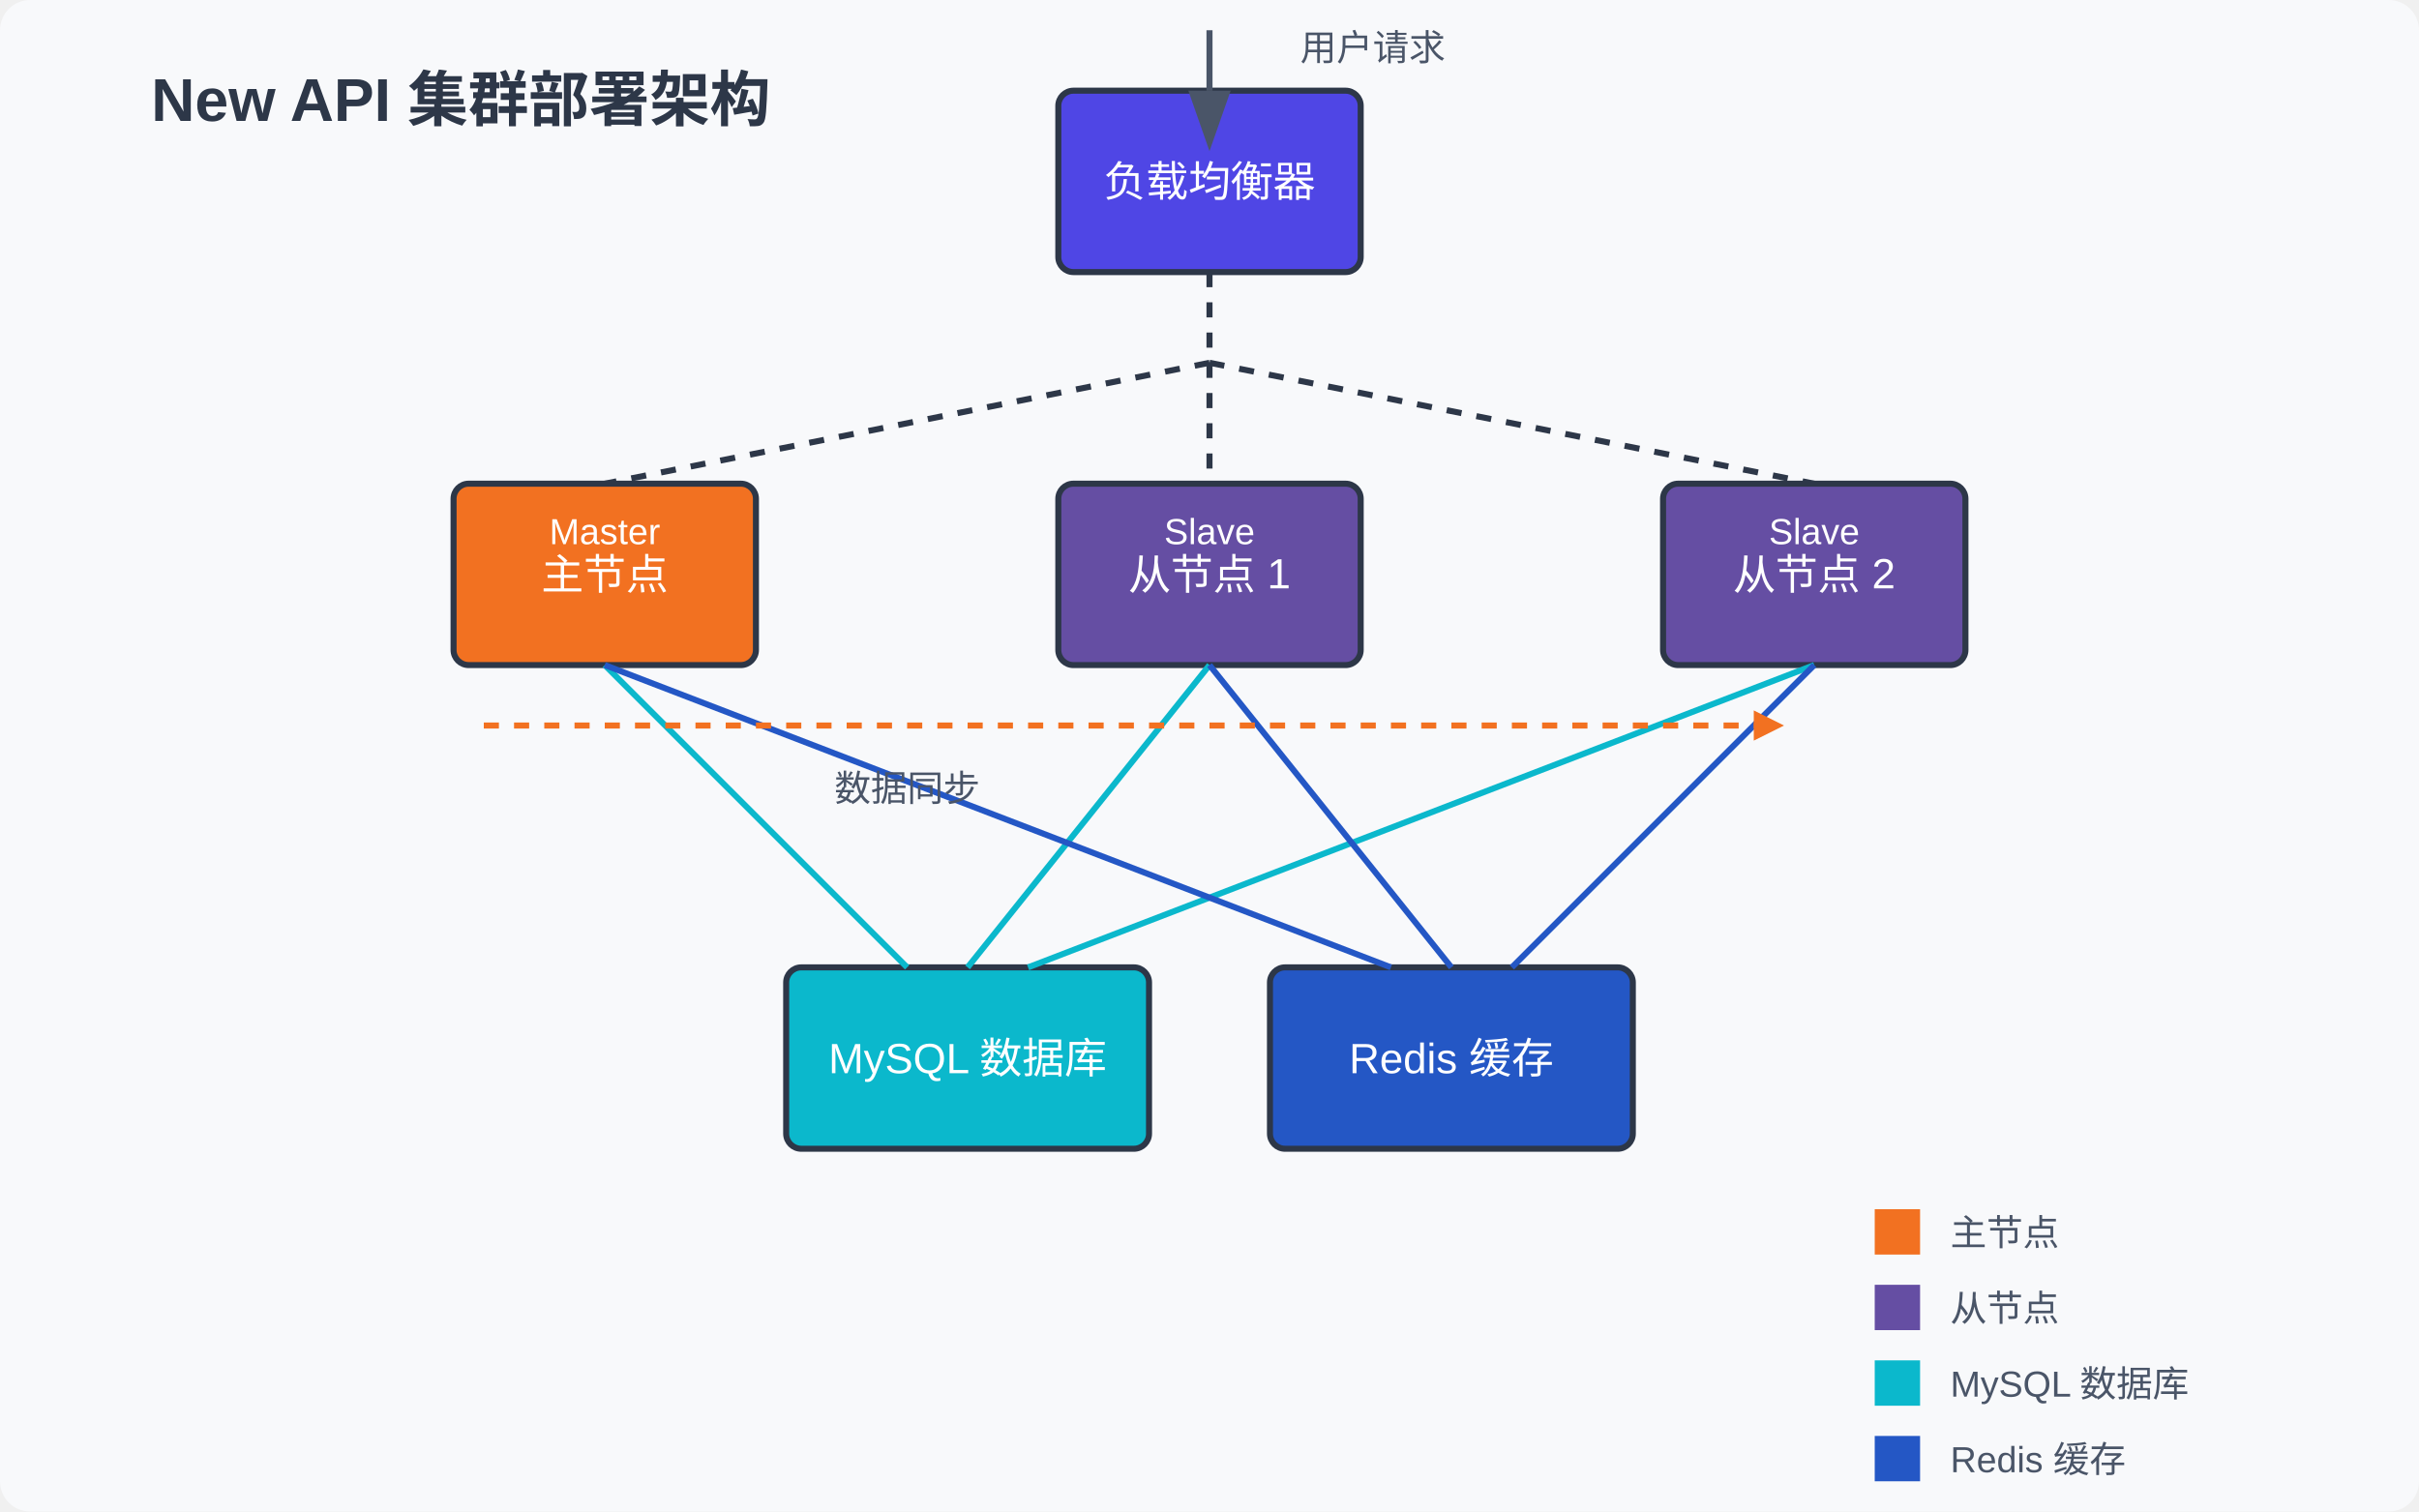
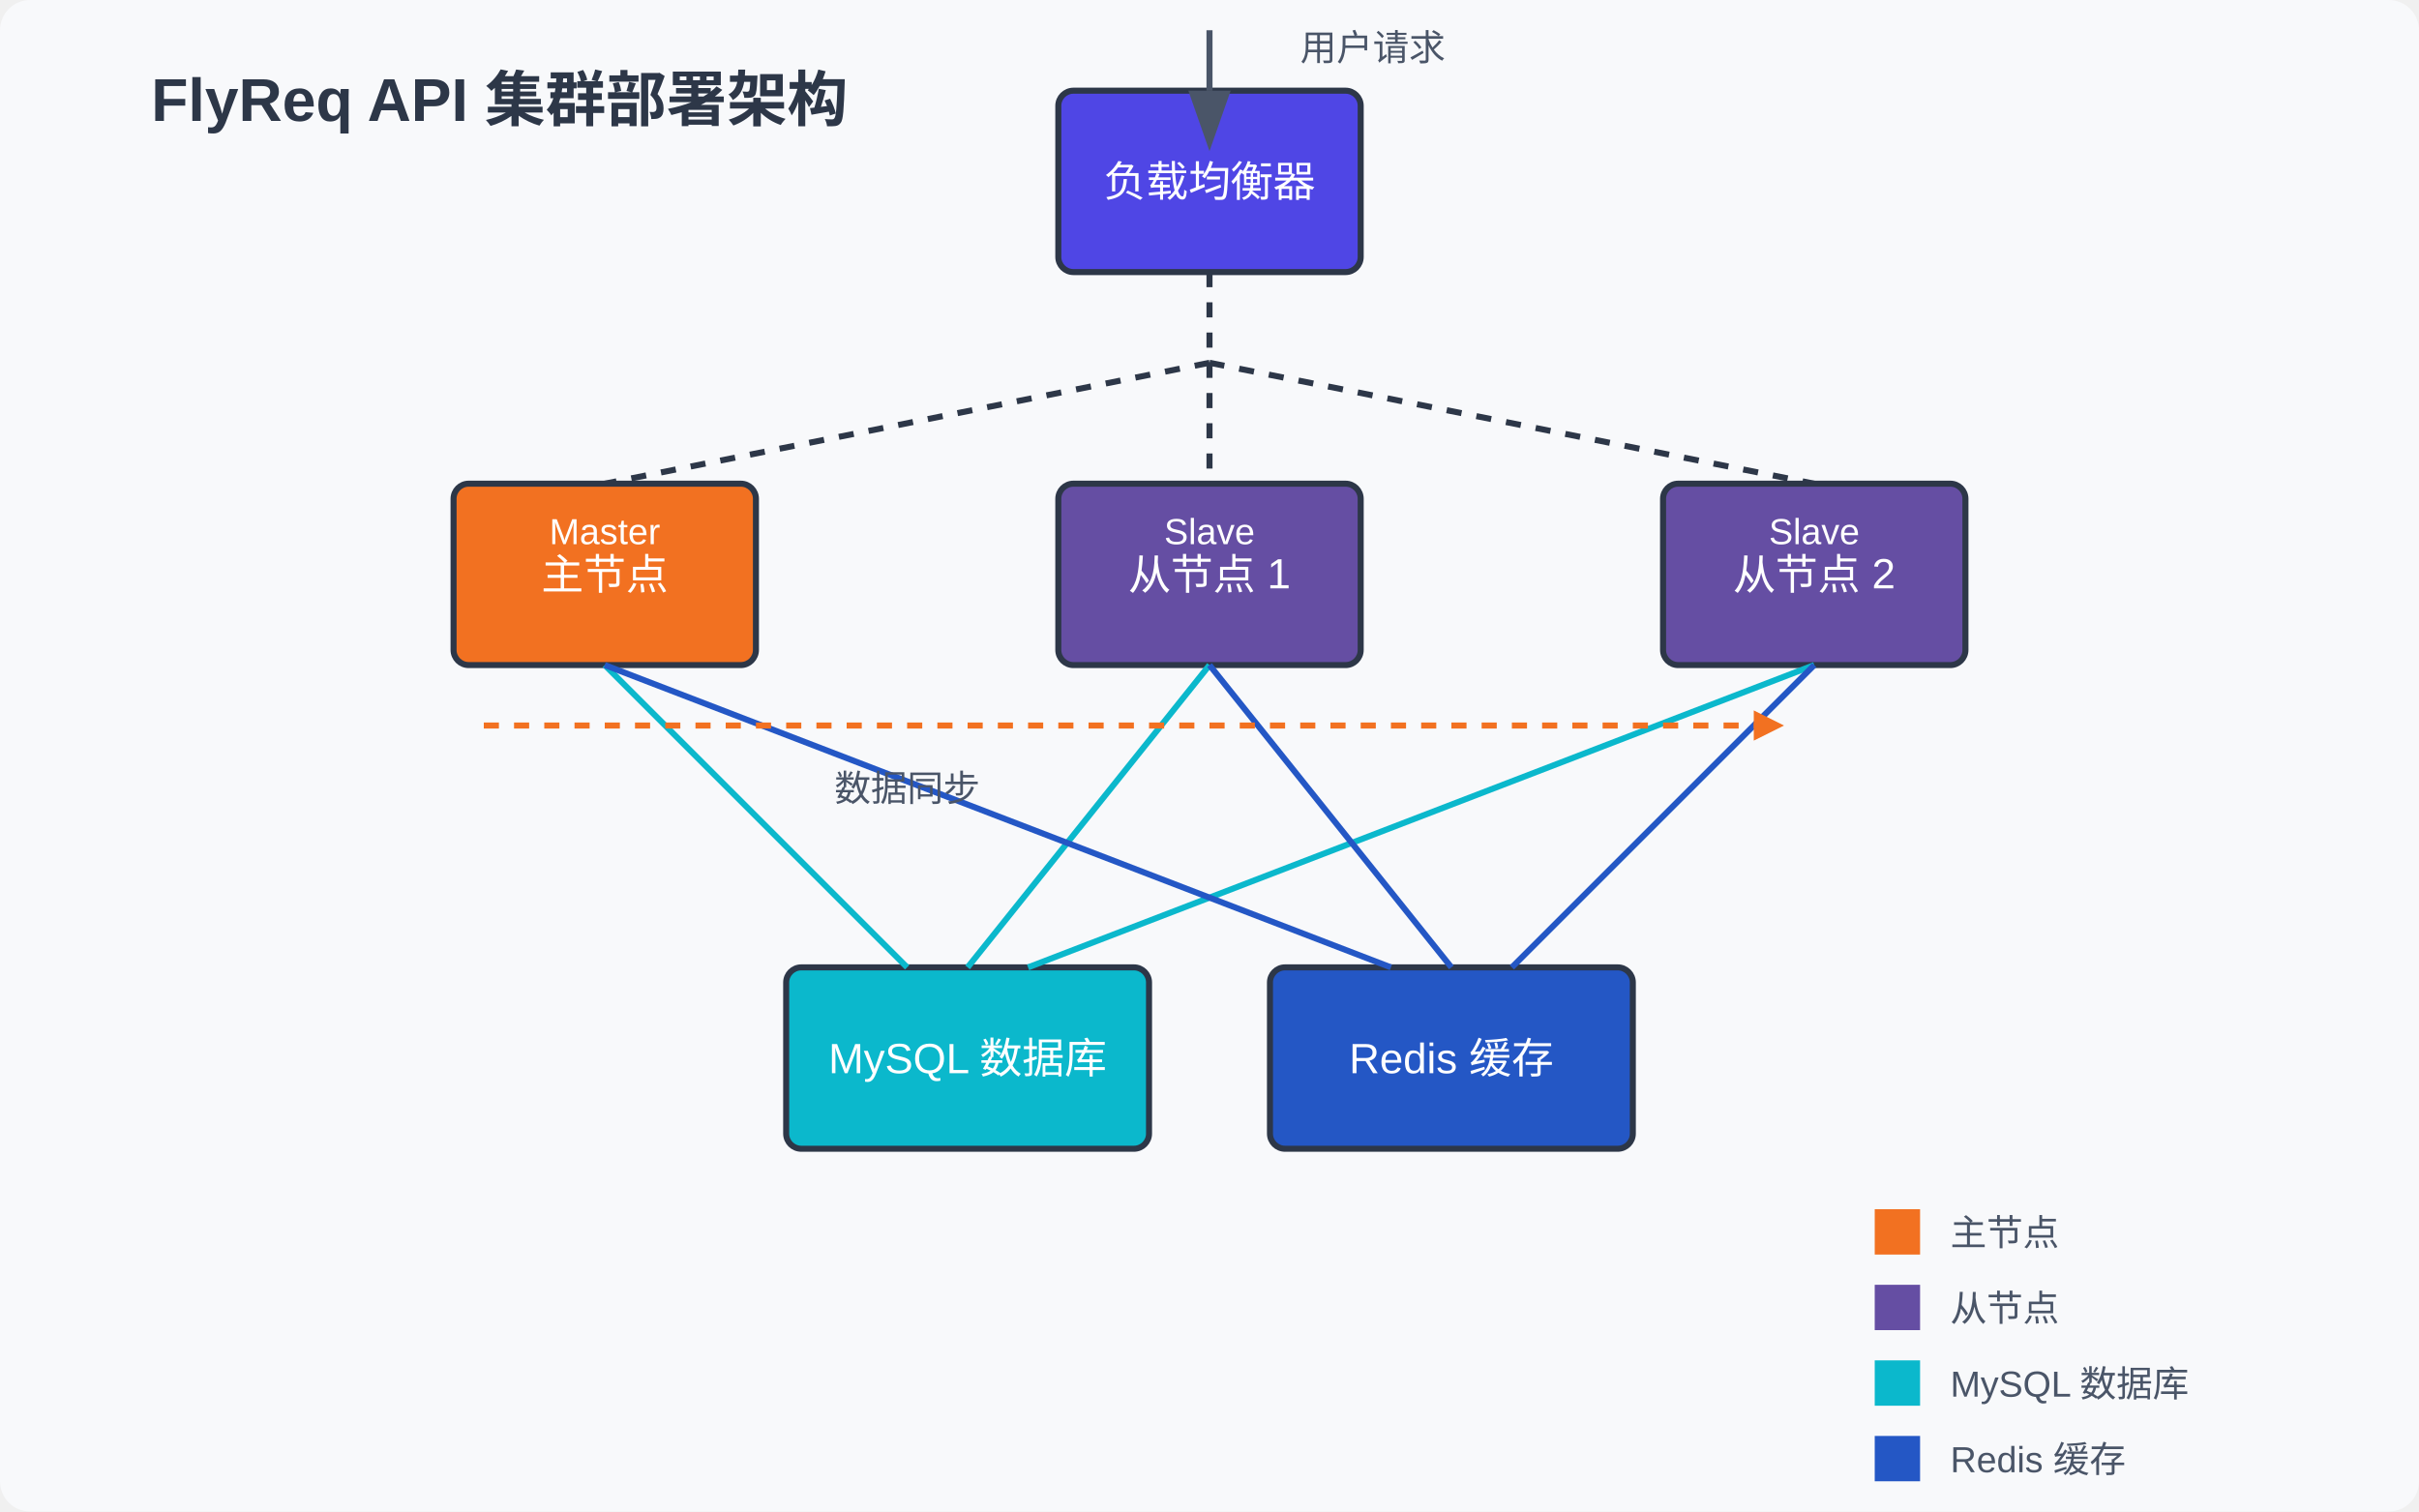
<svg xmlns="http://www.w3.org/2000/svg" width="800" height="500" viewBox="0 0 800 500">
  <rect width="800" height="500" fill="#f8f9fb" rx="10" ry="10" />
  <rect x="350" y="30" width="100" height="60" rx="5" ry="5" fill="#4F46E5" stroke="#2d3748" stroke-width="2" />
  <text x="400" y="65" font-family="Arial" font-size="14" fill="white" text-anchor="middle">负载均衡器</text>
  <line x1="400" y1="90" x2="400" y2="120" stroke="#2d3748" stroke-width="2" stroke-dasharray="5,5" />
  <line x1="400" y1="120" x2="200" y2="160" stroke="#2d3748" stroke-width="2" stroke-dasharray="5,5" />
  <line x1="400" y1="120" x2="400" y2="160" stroke="#2d3748" stroke-width="2" stroke-dasharray="5,5" />
  <line x1="400" y1="120" x2="600" y2="160" stroke="#2d3748" stroke-width="2" stroke-dasharray="5,5" />
  <rect x="150" y="160" width="100" height="60" rx="5" ry="5" fill="#f27121" stroke="#2d3748" stroke-width="2" />
  <text x="200" y="195" font-family="Arial" font-size="14" fill="white" text-anchor="middle">主节点</text>
  <text x="200" y="180" font-family="Arial" font-size="12" fill="white" text-anchor="middle">Master</text>
  <rect x="350" y="160" width="100" height="60" rx="5" ry="5" fill="#654ea3" stroke="#2d3748" stroke-width="2" />
  <text x="400" y="195" font-family="Arial" font-size="14" fill="white" text-anchor="middle">从节点 1</text>
  <text x="400" y="180" font-family="Arial" font-size="12" fill="white" text-anchor="middle">Slave</text>
  <rect x="550" y="160" width="100" height="60" rx="5" ry="5" fill="#654ea3" stroke="#2d3748" stroke-width="2" />
  <text x="600" y="195" font-family="Arial" font-size="14" fill="white" text-anchor="middle">从节点 2</text>
  <text x="600" y="180" font-family="Arial" font-size="12" fill="white" text-anchor="middle">Slave</text>
  <rect x="260" y="320" width="120" height="60" rx="5" ry="5" fill="#0bb8cc" stroke="#2d3748" stroke-width="2" />
  <text x="320" y="355" font-family="Arial" font-size="14" fill="white" text-anchor="middle">MySQL 数据库</text>
  <rect x="420" y="320" width="120" height="60" rx="5" ry="5" fill="#2457c5" stroke="#2d3748" stroke-width="2" />
  <text x="480" y="355" font-family="Arial" font-size="14" fill="white" text-anchor="middle">Redis 缓存</text>
  <line x1="200" y1="220" x2="300" y2="320" stroke="#0bb8cc" stroke-width="2" />
  <line x1="400" y1="220" x2="320" y2="320" stroke="#0bb8cc" stroke-width="2" />
  <line x1="600" y1="220" x2="340" y2="320" stroke="#0bb8cc" stroke-width="2" />
  <line x1="200" y1="220" x2="460" y2="320" stroke="#2457c5" stroke-width="2" />
  <line x1="400" y1="220" x2="480" y2="320" stroke="#2457c5" stroke-width="2" />
  <line x1="600" y1="220" x2="500" y2="320" stroke="#2457c5" stroke-width="2" />
  <line x1="160" y1="240" x2="590" y2="240" stroke="#f27121" stroke-width="2" stroke-dasharray="5,5" />
  <polygon points="590,240 580,235 580,245" fill="#f27121" />
  <text x="300" y="265" font-family="Arial" font-size="12" fill="#4a5568" text-anchor="middle">数据同步</text>
  <path d="M 400 10 L 400 30" stroke="#4a5568" stroke-width="2" marker-end="url(#arrowhead)" />
  <text x="430" y="20" font-family="Arial" font-size="12" fill="#4a5568">用户请求</text>
  <defs>
    <marker id="arrowhead" markerWidth="10" markerHeight="7" refX="0" refY="3.5" orient="auto">
      <polygon points="0 0, 10 3.5, 0 7" fill="#4a5568" />
    </marker>
  </defs>
  <rect x="620" y="400" width="15" height="15" fill="#f27121" />
  <text x="645" y="412" font-family="Arial" font-size="12" fill="#4a5568">主节点</text>
  <rect x="620" y="425" width="15" height="15" fill="#654ea3" />
  <text x="645" y="437" font-family="Arial" font-size="12" fill="#4a5568">从节点</text>
  <rect x="620" y="450" width="15" height="15" fill="#0bb8cc" />
  <text x="645" y="462" font-family="Arial" font-size="12" fill="#4a5568">MySQL 数据库</text>
  <rect x="620" y="475" width="15" height="15" fill="#2457c5" />
  <text x="645" y="487" font-family="Arial" font-size="12" fill="#4a5568">Redis 缓存</text>
-   <text x="50" y="40" font-family="Arial" font-size="20" font-weight="bold" fill="#2d3748">New API 集群部署架构</text>
+   <text x="50" y="40" font-family="Arial" font-size="20" font-weight="bold" fill="#2d3748">FlyReq API 集群部署架构</text>
</svg>
